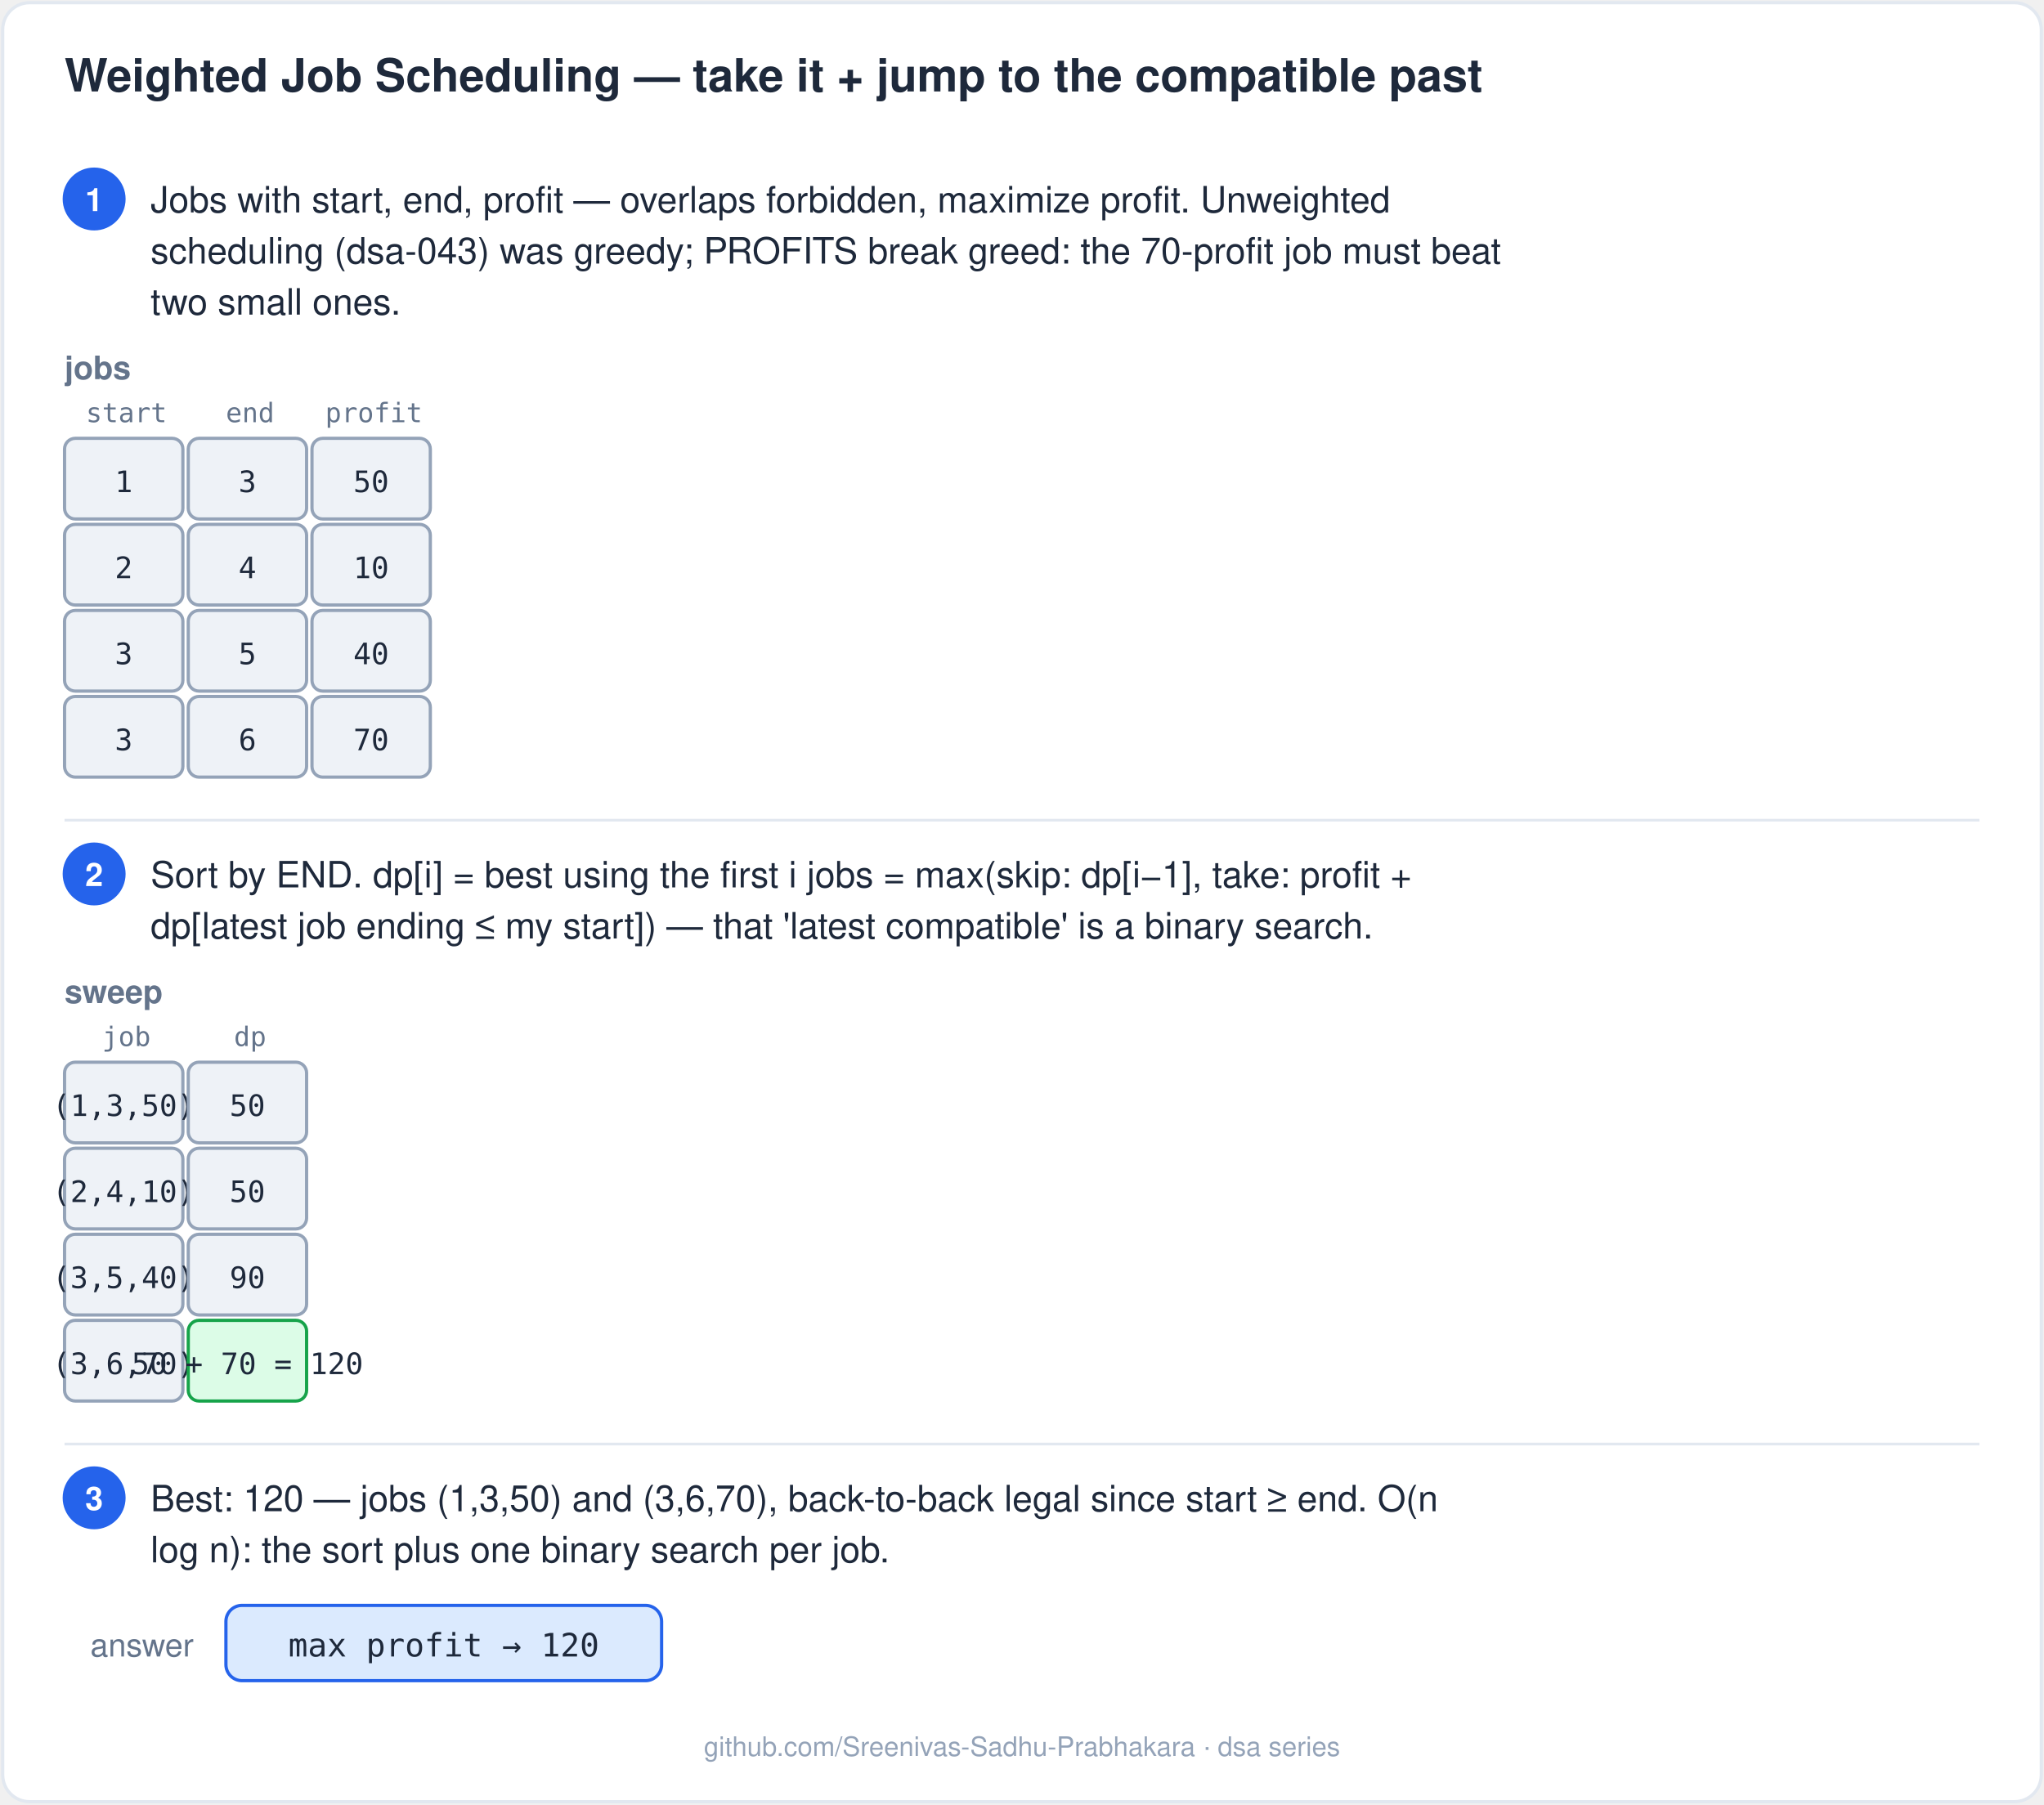
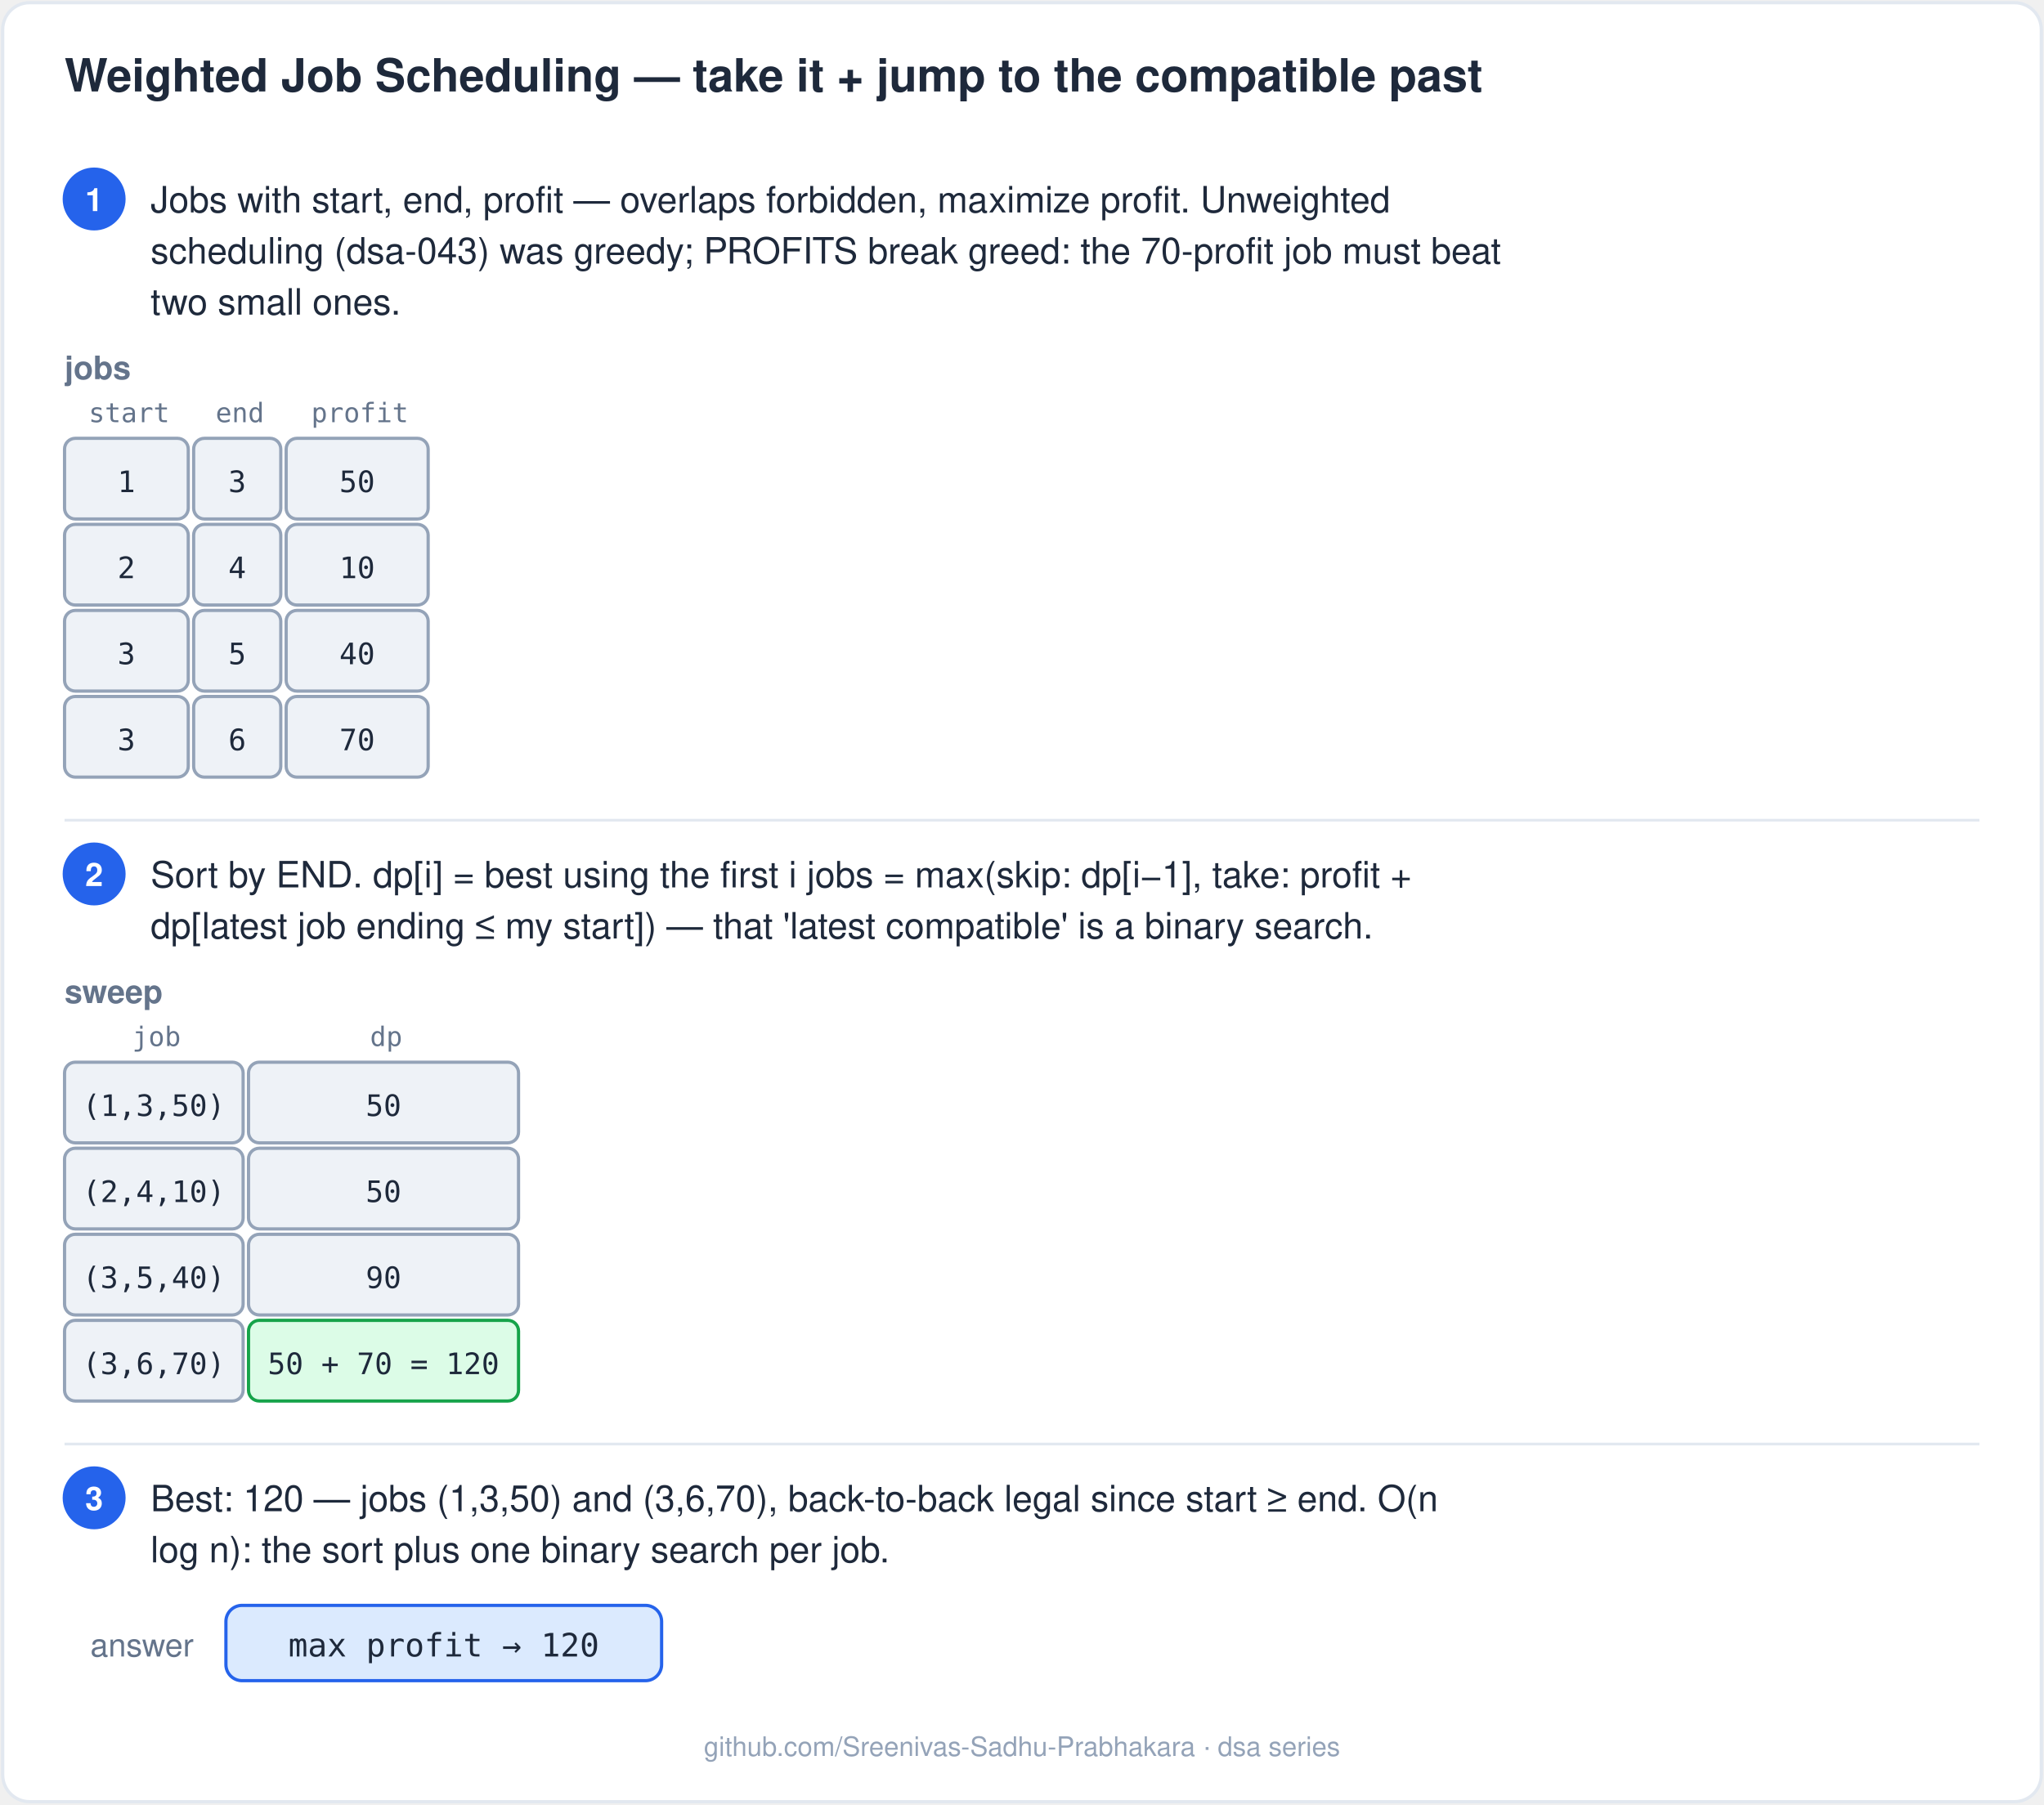
<svg xmlns="http://www.w3.org/2000/svg" width="760" height="671" viewBox="0 0 760 671" role="img" aria-label="Step-by-step visual walkthrough">
  <defs>
    <marker id="arr" markerWidth="8" markerHeight="8" refX="6" refY="3" orient="auto">
      <path d="M0,0 L7,3 L0,6 z" fill="context-stroke" />
    </marker>
  </defs>
  <rect x="1.0" y="1.0" width="758.0" height="669.0" rx="10" fill="#ffffff" stroke="#e2e8f0" stroke-width="1.2" />
  <text x="24.0" y="34.0" font-family="-apple-system,Segoe UI,Helvetica,Arial,sans-serif" font-size="17" fill="#1e293b" text-anchor="start" font-weight="600">Weighted Job Scheduling — take it + jump to the compatible past</text>
  <circle cx="35.0" cy="74.0" r="11" fill="#2563eb" stroke="#2563eb" stroke-width="1.4" />
  <text x="35.0" y="78.5" font-family="-apple-system,Segoe UI,Helvetica,Arial,sans-serif" font-size="12" fill="#ffffff" text-anchor="middle" font-weight="600">1</text>
  <text x="56.0" y="79.0" font-family="-apple-system,Segoe UI,Helvetica,Arial,sans-serif" font-size="13.5" fill="#1e293b" text-anchor="start">Jobs with start, end, profit — overlaps forbidden, maximize profit. Unweighted</text>
  <text x="56.0" y="98.0" font-family="-apple-system,Segoe UI,Helvetica,Arial,sans-serif" font-size="13.5" fill="#1e293b" text-anchor="start">scheduling (dsa-043) was greedy; PROFITS break greed: the 70-profit job must beat</text>
  <text x="56.0" y="117.0" font-family="-apple-system,Segoe UI,Helvetica,Arial,sans-serif" font-size="13.5" fill="#1e293b" text-anchor="start">two small ones.</text>
  <text x="24.0" y="141.0" font-family="-apple-system,Segoe UI,Helvetica,Arial,sans-serif" font-size="12" fill="#64748b" text-anchor="start" font-weight="600">jobs</text>
-   <text x="47.0" y="157.0" font-family="ui-monospace,Menlo,monospace" font-size="10" fill="#64748b" text-anchor="middle">start</text>
-   <text x="93.0" y="157.0" font-family="ui-monospace,Menlo,monospace" font-size="10" fill="#64748b" text-anchor="middle">end</text>
-   <text x="139.0" y="157.0" font-family="ui-monospace,Menlo,monospace" font-size="10" fill="#64748b" text-anchor="middle">profit</text>
-   <rect x="24.0" y="163.0" width="44.0" height="30.0" rx="4" fill="#eef2f7" stroke="#94a3b8" stroke-width="1.2" />
-   <text x="46.0" y="183.0" font-family="ui-monospace,Menlo,monospace" font-size="11" fill="#1e293b" text-anchor="middle">1</text>
-   <rect x="70.0" y="163.0" width="44.0" height="30.0" rx="4" fill="#eef2f7" stroke="#94a3b8" stroke-width="1.2" />
-   <text x="92.0" y="183.0" font-family="ui-monospace,Menlo,monospace" font-size="11" fill="#1e293b" text-anchor="middle">3</text>
-   <rect x="116.0" y="163.0" width="44.0" height="30.0" rx="4" fill="#eef2f7" stroke="#94a3b8" stroke-width="1.2" />
-   <text x="138.0" y="183.0" font-family="ui-monospace,Menlo,monospace" font-size="11" fill="#1e293b" text-anchor="middle">50</text>
-   <rect x="24.0" y="195.0" width="44.0" height="30.0" rx="4" fill="#eef2f7" stroke="#94a3b8" stroke-width="1.2" />
-   <text x="46.0" y="215.0" font-family="ui-monospace,Menlo,monospace" font-size="11" fill="#1e293b" text-anchor="middle">2</text>
-   <rect x="70.0" y="195.0" width="44.0" height="30.0" rx="4" fill="#eef2f7" stroke="#94a3b8" stroke-width="1.2" />
-   <text x="92.0" y="215.0" font-family="ui-monospace,Menlo,monospace" font-size="11" fill="#1e293b" text-anchor="middle">4</text>
-   <rect x="116.0" y="195.0" width="44.0" height="30.0" rx="4" fill="#eef2f7" stroke="#94a3b8" stroke-width="1.2" />
-   <text x="138.0" y="215.0" font-family="ui-monospace,Menlo,monospace" font-size="11" fill="#1e293b" text-anchor="middle">10</text>
-   <rect x="24.0" y="227.0" width="44.0" height="30.0" rx="4" fill="#eef2f7" stroke="#94a3b8" stroke-width="1.2" />
-   <text x="46.0" y="247.0" font-family="ui-monospace,Menlo,monospace" font-size="11" fill="#1e293b" text-anchor="middle">3</text>
-   <rect x="70.0" y="227.0" width="44.0" height="30.0" rx="4" fill="#eef2f7" stroke="#94a3b8" stroke-width="1.2" />
-   <text x="92.0" y="247.0" font-family="ui-monospace,Menlo,monospace" font-size="11" fill="#1e293b" text-anchor="middle">5</text>
-   <rect x="116.0" y="227.0" width="44.0" height="30.0" rx="4" fill="#eef2f7" stroke="#94a3b8" stroke-width="1.2" />
-   <text x="138.0" y="247.0" font-family="ui-monospace,Menlo,monospace" font-size="11" fill="#1e293b" text-anchor="middle">40</text>
-   <rect x="24.0" y="259.0" width="44.0" height="30.0" rx="4" fill="#eef2f7" stroke="#94a3b8" stroke-width="1.2" />
-   <text x="46.0" y="279.0" font-family="ui-monospace,Menlo,monospace" font-size="11" fill="#1e293b" text-anchor="middle">3</text>
-   <rect x="70.0" y="259.0" width="44.0" height="30.0" rx="4" fill="#eef2f7" stroke="#94a3b8" stroke-width="1.2" />
-   <text x="92.0" y="279.0" font-family="ui-monospace,Menlo,monospace" font-size="11" fill="#1e293b" text-anchor="middle">6</text>
-   <rect x="116.0" y="259.0" width="44.0" height="30.0" rx="4" fill="#eef2f7" stroke="#94a3b8" stroke-width="1.2" />
-   <text x="138.0" y="279.0" font-family="ui-monospace,Menlo,monospace" font-size="11" fill="#1e293b" text-anchor="middle">70</text>
+   <text x="48.0" y="157.0" font-family="ui-monospace,Menlo,monospace" font-size="10" fill="#64748b" text-anchor="middle">start</text>
+   <text x="89.2" y="157.0" font-family="ui-monospace,Menlo,monospace" font-size="10" fill="#64748b" text-anchor="middle">end</text>
+   <text x="133.8" y="157.0" font-family="ui-monospace,Menlo,monospace" font-size="10" fill="#64748b" text-anchor="middle">profit</text>
+   <rect x="24.0" y="163.0" width="46.0" height="30.0" rx="4" fill="#eef2f7" stroke="#94a3b8" stroke-width="1.2" />
+   <text x="47.0" y="183.0" font-family="ui-monospace,Menlo,monospace" font-size="11" fill="#1e293b" text-anchor="middle">1</text>
+   <rect x="72.0" y="163.0" width="32.4" height="30.0" rx="4" fill="#eef2f7" stroke="#94a3b8" stroke-width="1.2" />
+   <text x="88.2" y="183.0" font-family="ui-monospace,Menlo,monospace" font-size="11" fill="#1e293b" text-anchor="middle">3</text>
+   <rect x="106.4" y="163.0" width="52.8" height="30.0" rx="4" fill="#eef2f7" stroke="#94a3b8" stroke-width="1.2" />
+   <text x="132.8" y="183.0" font-family="ui-monospace,Menlo,monospace" font-size="11" fill="#1e293b" text-anchor="middle">50</text>
+   <rect x="24.0" y="195.0" width="46.0" height="30.0" rx="4" fill="#eef2f7" stroke="#94a3b8" stroke-width="1.2" />
+   <text x="47.0" y="215.0" font-family="ui-monospace,Menlo,monospace" font-size="11" fill="#1e293b" text-anchor="middle">2</text>
+   <rect x="72.0" y="195.0" width="32.4" height="30.0" rx="4" fill="#eef2f7" stroke="#94a3b8" stroke-width="1.2" />
+   <text x="88.2" y="215.0" font-family="ui-monospace,Menlo,monospace" font-size="11" fill="#1e293b" text-anchor="middle">4</text>
+   <rect x="106.4" y="195.0" width="52.8" height="30.0" rx="4" fill="#eef2f7" stroke="#94a3b8" stroke-width="1.2" />
+   <text x="132.8" y="215.0" font-family="ui-monospace,Menlo,monospace" font-size="11" fill="#1e293b" text-anchor="middle">10</text>
+   <rect x="24.0" y="227.0" width="46.0" height="30.0" rx="4" fill="#eef2f7" stroke="#94a3b8" stroke-width="1.2" />
+   <text x="47.0" y="247.0" font-family="ui-monospace,Menlo,monospace" font-size="11" fill="#1e293b" text-anchor="middle">3</text>
+   <rect x="72.0" y="227.0" width="32.4" height="30.0" rx="4" fill="#eef2f7" stroke="#94a3b8" stroke-width="1.2" />
+   <text x="88.2" y="247.0" font-family="ui-monospace,Menlo,monospace" font-size="11" fill="#1e293b" text-anchor="middle">5</text>
+   <rect x="106.4" y="227.0" width="52.8" height="30.0" rx="4" fill="#eef2f7" stroke="#94a3b8" stroke-width="1.2" />
+   <text x="132.8" y="247.0" font-family="ui-monospace,Menlo,monospace" font-size="11" fill="#1e293b" text-anchor="middle">40</text>
+   <rect x="24.0" y="259.0" width="46.0" height="30.0" rx="4" fill="#eef2f7" stroke="#94a3b8" stroke-width="1.2" />
+   <text x="47.0" y="279.0" font-family="ui-monospace,Menlo,monospace" font-size="11" fill="#1e293b" text-anchor="middle">3</text>
+   <rect x="72.0" y="259.0" width="32.4" height="30.0" rx="4" fill="#eef2f7" stroke="#94a3b8" stroke-width="1.2" />
+   <text x="88.2" y="279.0" font-family="ui-monospace,Menlo,monospace" font-size="11" fill="#1e293b" text-anchor="middle">6</text>
+   <rect x="106.4" y="259.0" width="52.8" height="30.0" rx="4" fill="#eef2f7" stroke="#94a3b8" stroke-width="1.2" />
+   <text x="132.8" y="279.0" font-family="ui-monospace,Menlo,monospace" font-size="11" fill="#1e293b" text-anchor="middle">70</text>
  <line x1="24.0" y1="305.0" x2="736.0" y2="305.0" stroke="#e2e8f0" stroke-width="1" />
  <circle cx="35.0" cy="325.0" r="11" fill="#2563eb" stroke="#2563eb" stroke-width="1.4" />
  <text x="35.0" y="329.5" font-family="-apple-system,Segoe UI,Helvetica,Arial,sans-serif" font-size="12" fill="#ffffff" text-anchor="middle" font-weight="600">2</text>
  <text x="56.0" y="330.0" font-family="-apple-system,Segoe UI,Helvetica,Arial,sans-serif" font-size="13.5" fill="#1e293b" text-anchor="start">Sort by END. dp[i] = best using the first i jobs = max(skip: dp[i−1], take: profit +</text>
  <text x="56.0" y="349.0" font-family="-apple-system,Segoe UI,Helvetica,Arial,sans-serif" font-size="13.5" fill="#1e293b" text-anchor="start">dp[latest job ending ≤ my start]) — that 'latest compatible' is a binary search.</text>
  <text x="24.0" y="373.0" font-family="-apple-system,Segoe UI,Helvetica,Arial,sans-serif" font-size="12" fill="#64748b" text-anchor="start" font-weight="600">sweep</text>
-   <text x="47.0" y="389.0" font-family="ui-monospace,Menlo,monospace" font-size="10" fill="#64748b" text-anchor="middle">job</text>
-   <text x="93.0" y="389.0" font-family="ui-monospace,Menlo,monospace" font-size="10" fill="#64748b" text-anchor="middle">dp</text>
-   <rect x="24.0" y="395.0" width="44.0" height="30.0" rx="4" fill="#eef2f7" stroke="#94a3b8" stroke-width="1.2" />
-   <text x="46.0" y="415.0" font-family="ui-monospace,Menlo,monospace" font-size="11" fill="#1e293b" text-anchor="middle">(1,3,50)</text>
-   <rect x="70.0" y="395.0" width="44.0" height="30.0" rx="4" fill="#eef2f7" stroke="#94a3b8" stroke-width="1.2" />
-   <text x="92.0" y="415.0" font-family="ui-monospace,Menlo,monospace" font-size="11" fill="#1e293b" text-anchor="middle">50</text>
-   <rect x="24.0" y="427.0" width="44.0" height="30.0" rx="4" fill="#eef2f7" stroke="#94a3b8" stroke-width="1.2" />
-   <text x="46.0" y="447.0" font-family="ui-monospace,Menlo,monospace" font-size="11" fill="#1e293b" text-anchor="middle">(2,4,10)</text>
-   <rect x="70.0" y="427.0" width="44.0" height="30.0" rx="4" fill="#eef2f7" stroke="#94a3b8" stroke-width="1.2" />
-   <text x="92.0" y="447.0" font-family="ui-monospace,Menlo,monospace" font-size="11" fill="#1e293b" text-anchor="middle">50</text>
-   <rect x="24.0" y="459.0" width="44.0" height="30.0" rx="4" fill="#eef2f7" stroke="#94a3b8" stroke-width="1.2" />
-   <text x="46.0" y="479.0" font-family="ui-monospace,Menlo,monospace" font-size="11" fill="#1e293b" text-anchor="middle">(3,5,40)</text>
-   <rect x="70.0" y="459.0" width="44.0" height="30.0" rx="4" fill="#eef2f7" stroke="#94a3b8" stroke-width="1.2" />
-   <text x="92.0" y="479.0" font-family="ui-monospace,Menlo,monospace" font-size="11" fill="#1e293b" text-anchor="middle">90</text>
-   <rect x="24.0" y="491.0" width="44.0" height="30.0" rx="4" fill="#eef2f7" stroke="#94a3b8" stroke-width="1.2" />
-   <text x="46.0" y="511.0" font-family="ui-monospace,Menlo,monospace" font-size="11" fill="#1e293b" text-anchor="middle">(3,6,70)</text>
-   <rect x="70.0" y="491.0" width="44.0" height="30.0" rx="4" fill="#dcfce7" stroke="#16a34a" stroke-width="1.2" />
-   <text x="92.0" y="511.0" font-family="ui-monospace,Menlo,monospace" font-size="11" fill="#1e293b" text-anchor="middle">50 + 70 = 120</text>
+   <text x="58.2" y="389.0" font-family="ui-monospace,Menlo,monospace" font-size="10" fill="#64748b" text-anchor="middle">job</text>
+   <text x="143.6" y="389.0" font-family="ui-monospace,Menlo,monospace" font-size="10" fill="#64748b" text-anchor="middle">dp</text>
+   <rect x="24.0" y="395.0" width="66.4" height="30.0" rx="4" fill="#eef2f7" stroke="#94a3b8" stroke-width="1.2" />
+   <text x="57.2" y="415.0" font-family="ui-monospace,Menlo,monospace" font-size="11" fill="#1e293b" text-anchor="middle">(1,3,50)</text>
+   <rect x="92.4" y="395.0" width="100.4" height="30.0" rx="4" fill="#eef2f7" stroke="#94a3b8" stroke-width="1.2" />
+   <text x="142.6" y="415.0" font-family="ui-monospace,Menlo,monospace" font-size="11" fill="#1e293b" text-anchor="middle">50</text>
+   <rect x="24.0" y="427.0" width="66.4" height="30.0" rx="4" fill="#eef2f7" stroke="#94a3b8" stroke-width="1.2" />
+   <text x="57.2" y="447.0" font-family="ui-monospace,Menlo,monospace" font-size="11" fill="#1e293b" text-anchor="middle">(2,4,10)</text>
+   <rect x="92.4" y="427.0" width="100.4" height="30.0" rx="4" fill="#eef2f7" stroke="#94a3b8" stroke-width="1.2" />
+   <text x="142.6" y="447.0" font-family="ui-monospace,Menlo,monospace" font-size="11" fill="#1e293b" text-anchor="middle">50</text>
+   <rect x="24.0" y="459.0" width="66.4" height="30.0" rx="4" fill="#eef2f7" stroke="#94a3b8" stroke-width="1.2" />
+   <text x="57.2" y="479.0" font-family="ui-monospace,Menlo,monospace" font-size="11" fill="#1e293b" text-anchor="middle">(3,5,40)</text>
+   <rect x="92.4" y="459.0" width="100.4" height="30.0" rx="4" fill="#eef2f7" stroke="#94a3b8" stroke-width="1.2" />
+   <text x="142.6" y="479.0" font-family="ui-monospace,Menlo,monospace" font-size="11" fill="#1e293b" text-anchor="middle">90</text>
+   <rect x="24.0" y="491.0" width="66.4" height="30.0" rx="4" fill="#eef2f7" stroke="#94a3b8" stroke-width="1.2" />
+   <text x="57.2" y="511.0" font-family="ui-monospace,Menlo,monospace" font-size="11" fill="#1e293b" text-anchor="middle">(3,6,70)</text>
+   <rect x="92.4" y="491.0" width="100.4" height="30.0" rx="4" fill="#dcfce7" stroke="#16a34a" stroke-width="1.2" />
+   <text x="142.6" y="511.0" font-family="ui-monospace,Menlo,monospace" font-size="11" fill="#1e293b" text-anchor="middle">50 + 70 = 120</text>
  <line x1="24.0" y1="537.0" x2="736.0" y2="537.0" stroke="#e2e8f0" stroke-width="1" />
  <circle cx="35.0" cy="557.0" r="11" fill="#2563eb" stroke="#2563eb" stroke-width="1.4" />
  <text x="35.0" y="561.5" font-family="-apple-system,Segoe UI,Helvetica,Arial,sans-serif" font-size="12" fill="#ffffff" text-anchor="middle" font-weight="600">3</text>
  <text x="56.0" y="562.0" font-family="-apple-system,Segoe UI,Helvetica,Arial,sans-serif" font-size="13.5" fill="#1e293b" text-anchor="start">Best: 120 — jobs (1,3,50) and (3,6,70), back-to-back legal since start ≥ end. O(n</text>
  <text x="56.0" y="581.0" font-family="-apple-system,Segoe UI,Helvetica,Arial,sans-serif" font-size="13.5" fill="#1e293b" text-anchor="start">log n): the sort plus one binary search per job.</text>
  <text x="72.0" y="616.0" font-family="-apple-system,Segoe UI,Helvetica,Arial,sans-serif" font-size="12" fill="#64748b" text-anchor="end">answer</text>
  <rect x="84.0" y="597.0" width="162.0" height="28.0" rx="6" fill="#dbeafe" stroke="#2563eb" stroke-width="1.2" />
  <text x="165.0" y="616.0" font-family="ui-monospace,Menlo,monospace" font-size="12" fill="#1e293b" text-anchor="middle">max profit → 120</text>
  <text x="380.0" y="653.0" font-family="-apple-system,Segoe UI,Helvetica,Arial,sans-serif" font-size="10" fill="#94a3b8" text-anchor="middle">github.com/Sreenivas-Sadhu-Prabhakara · dsa series</text>
</svg>
